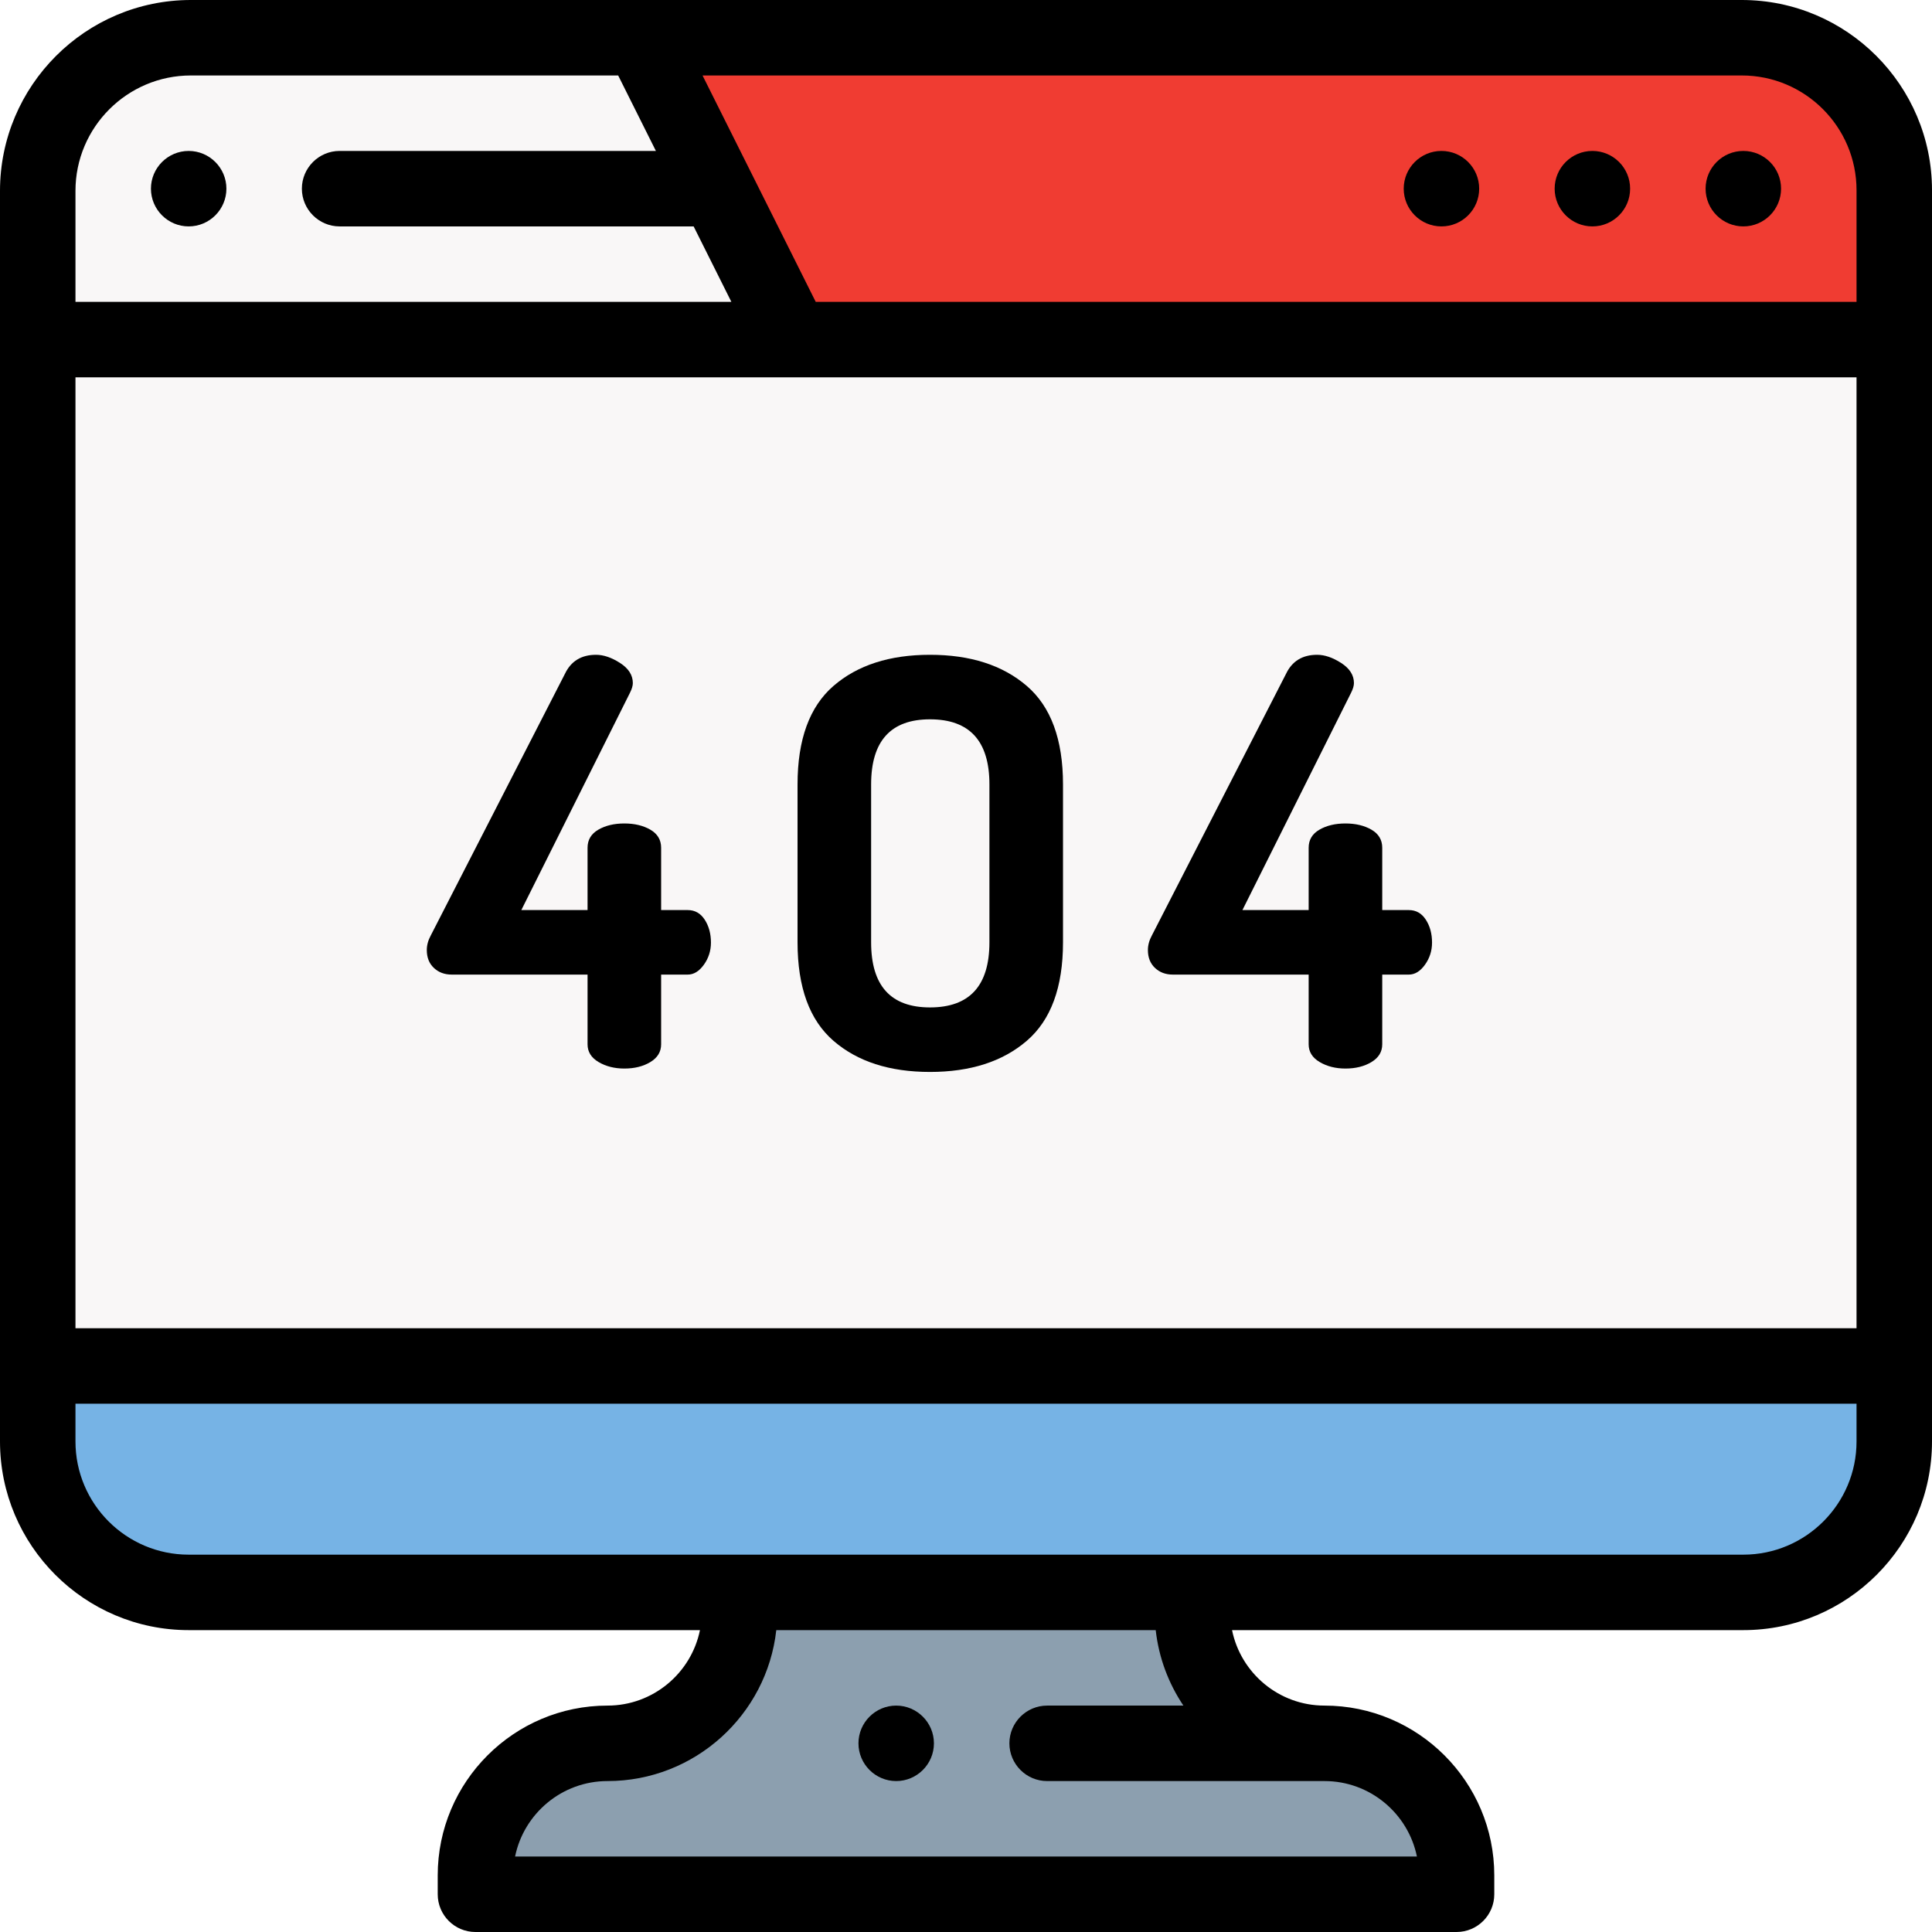
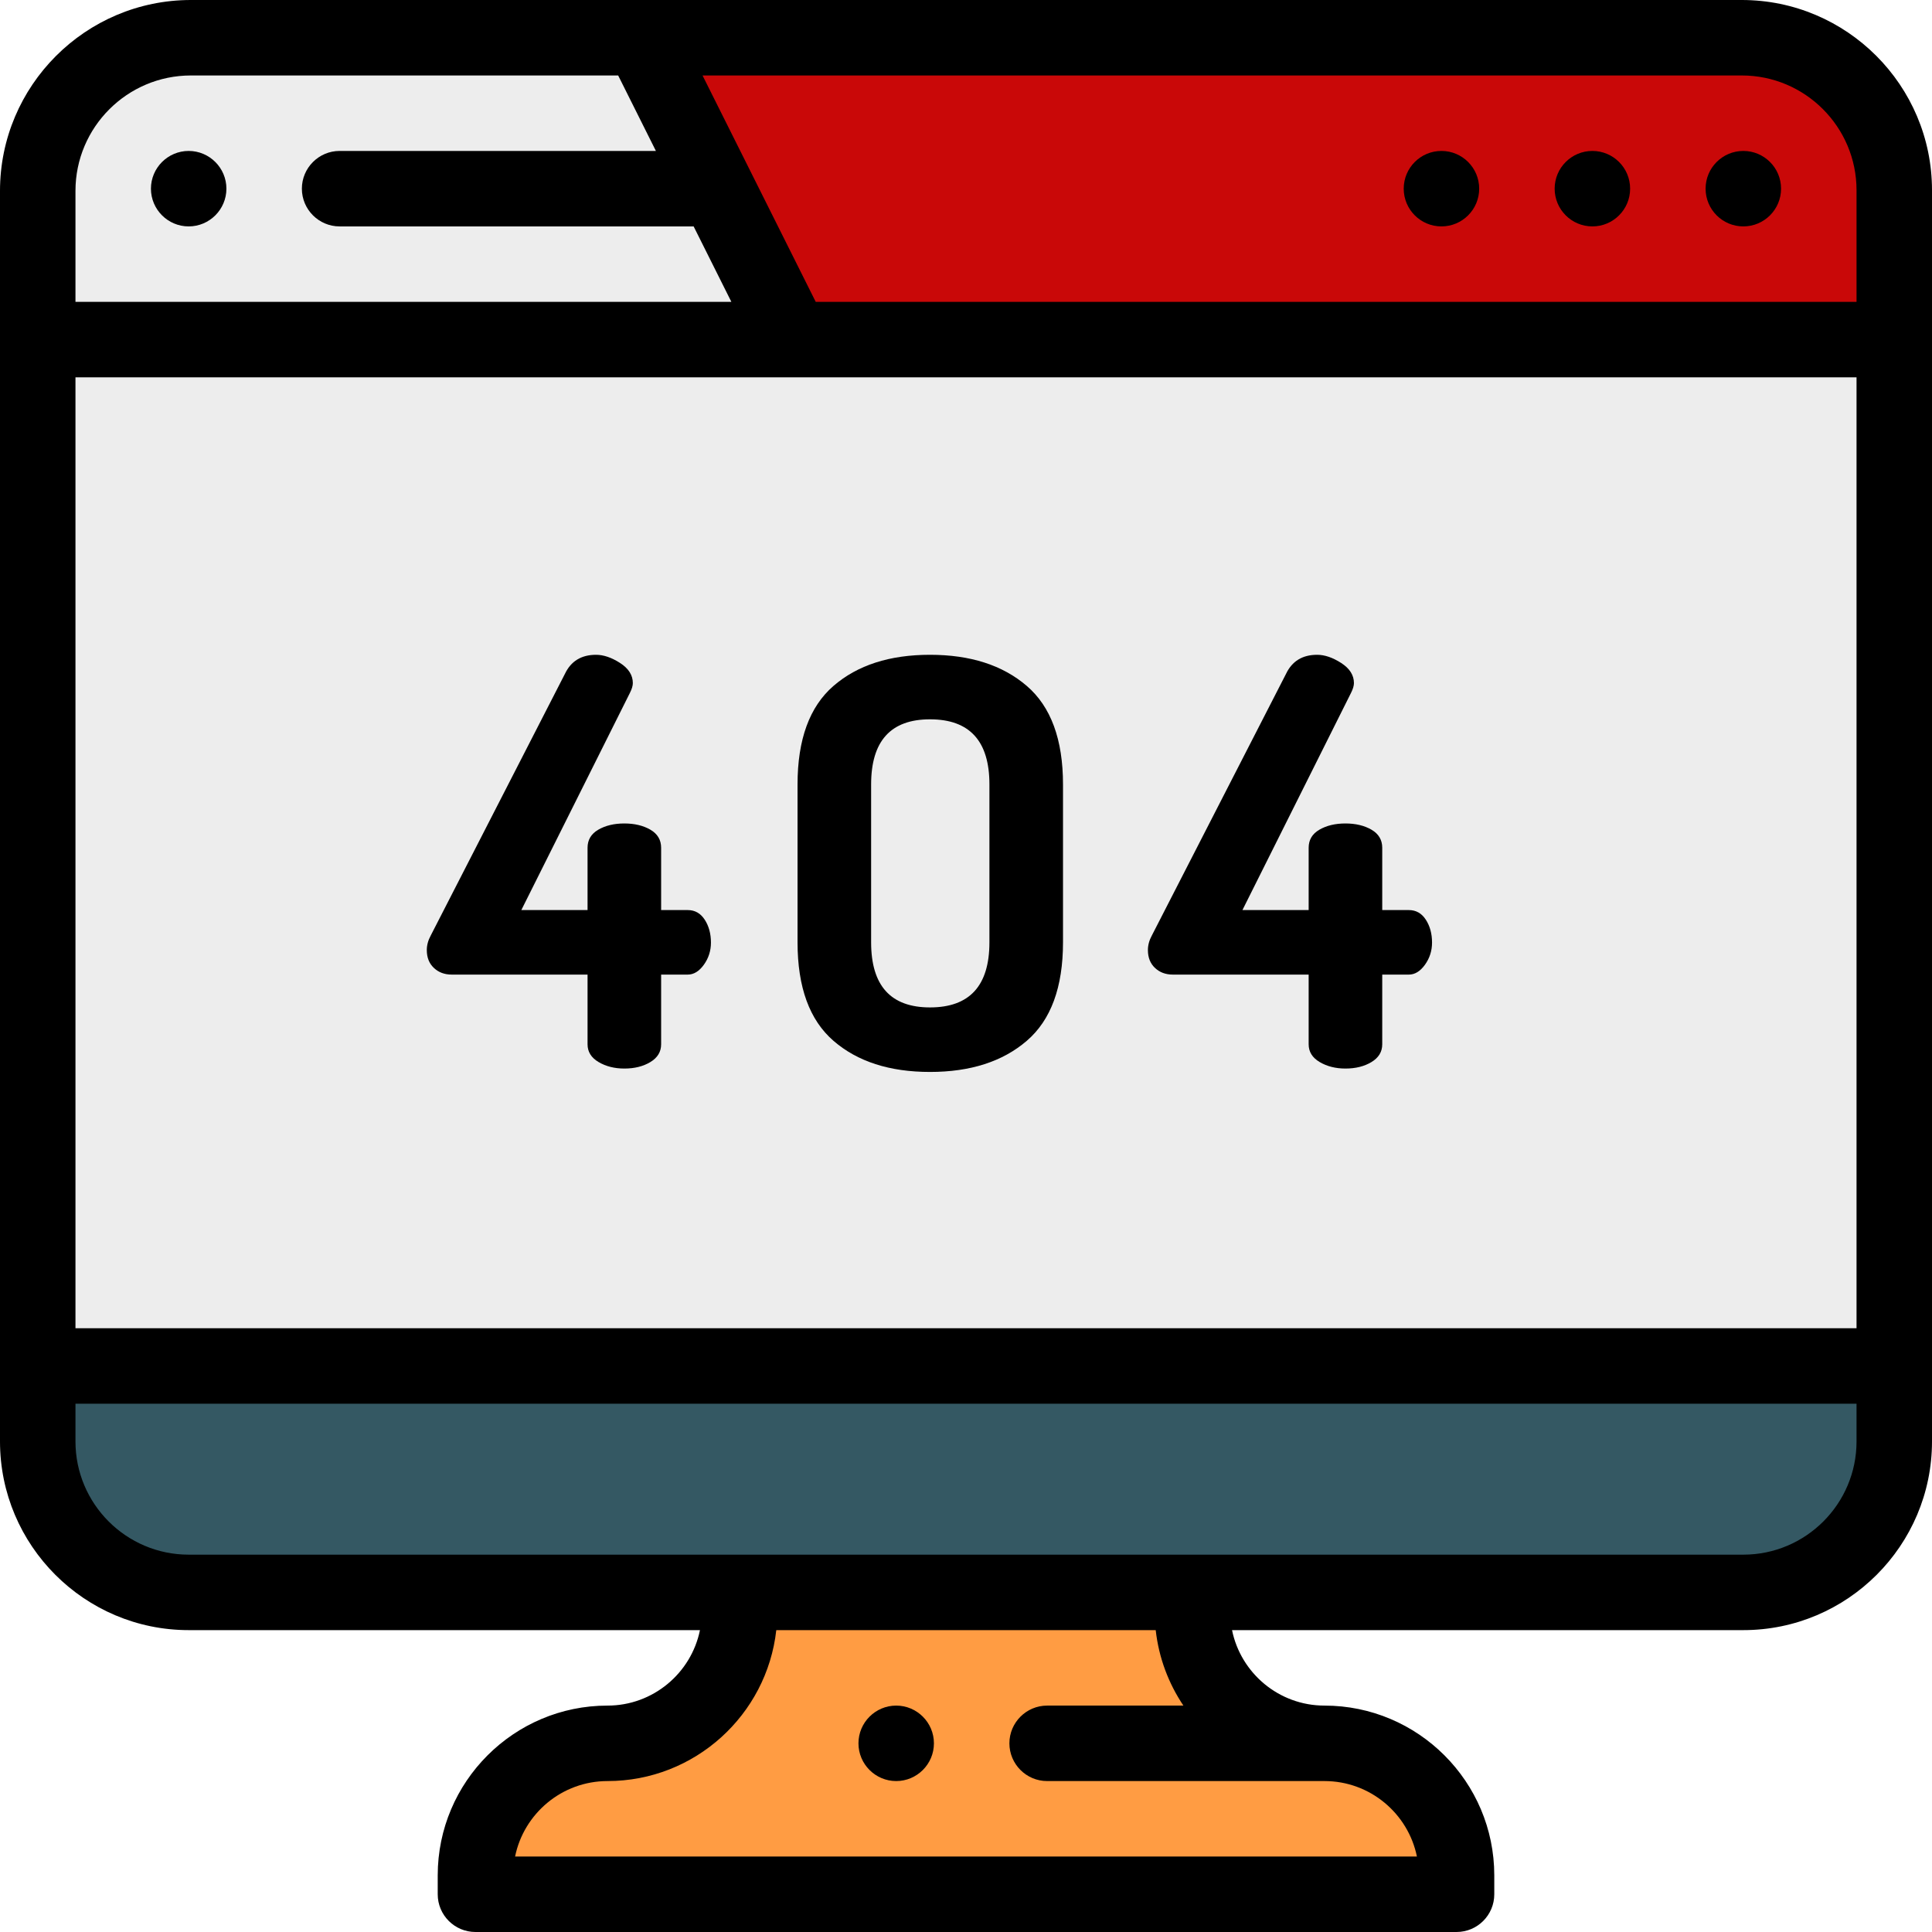
<svg xmlns="http://www.w3.org/2000/svg" version="1.1" id="Layer_1" x="0px" y="0px" viewBox="0 0 512 512" style="enable-background:new 0 0 512 512;" xml:space="preserve" width="512" height="512">
  <g>
-     <path style="fill:#F03C32;" d="M170,10h291.594C483.91,10,502,28.09,502,50.406V90H210L170,10z" />
-     <path style="fill:#F9F7F7;" d="M210,90l-40-80H50.585C28.171,10,10,28.171,10,50.585V362h492V90H210z" />
-     <path style="fill:#8C9FAF;" d="M196,427v-5h120v5c0,19.33,15.67,35,35,35h0c19.33,0,35,15.67,35,35v5H126v-5   c0-19.33,15.67-35,35-35h0C180.33,462,196,446.33,196,427z" />
-     <path style="fill:#76B3E5;" d="M502,362H10v20c0,22.091,17.909,40,40,40h412c22.091,0,40-17.909,40-40V362z" />
-     <g>
-       <path d="M113.107,251.775c0-1.289,0.349-2.578,1.05-3.867l35.55-69.324c1.598-3.369,4.35-5.057,8.25-5.057    c1.999,0,4.125,0.727,6.375,2.174c2.25,1.451,3.375,3.226,3.375,5.326c0,0.7-0.251,1.551-0.75,2.549l-28.8,57.601h17.55v-16.505    c0-2.096,0.949-3.693,2.85-4.795c1.898-1.1,4.2-1.65,6.9-1.65c2.7,0,4.999,0.551,6.9,1.65c1.898,1.102,2.85,2.699,2.85,4.795    v16.505h7.05c1.898,0,3.398,0.849,4.5,2.546c1.099,1.696,1.65,3.721,1.65,6.074c0,2.168-0.625,4.123-1.875,5.867    c-1.251,1.743-2.676,2.613-4.275,2.613h-7.05v18.478c0,1.985-0.952,3.551-2.85,4.699c-1.901,1.148-4.2,1.723-6.9,1.723    c-2.602,0-4.875-0.574-6.825-1.723s-2.925-2.714-2.925-4.699v-18.478h-36c-1.901,0-3.476-0.589-4.725-1.768    C113.731,255.333,113.107,253.754,113.107,251.775z" />
+     <path style="fill:#c90808;" d="M170,10h291.594C483.91,10,502,28.09,502,50.406V90H210L170,10z" />
+     <path style="fill:#ededed;" d="M210,90l-40-80H50.585C28.171,10,10,28.171,10,50.585V362h492V90H210z" />
+     <path style="fill:#ff9c43;" d="M196,427v-5h120v5c0,19.33,15.67,35,35,35h0c19.33,0,35,15.67,35,35v5H126v-5   c0-19.33,15.67-35,35-35h0C180.33,462,196,446.33,196,427z" />
+     <path style="fill:#345863;" d="M502,362H10v20c0,22.091,17.909,40,40,40h412c22.091,0,40-17.909,40-40V362z" />
+     <g>#345863
+ 		<path d="M113.107,251.775c0-1.289,0.349-2.578,1.05-3.867l35.55-69.324c1.598-3.369,4.35-5.057,8.25-5.057    c1.999,0,4.125,0.727,6.375,2.174c2.25,1.451,3.375,3.226,3.375,5.326c0,0.7-0.251,1.551-0.75,2.549l-28.8,57.601h17.55v-16.505    c0-2.096,0.949-3.693,2.85-4.795c1.898-1.1,4.2-1.65,6.9-1.65c2.7,0,4.999,0.551,6.9,1.65c1.898,1.102,2.85,2.699,2.85,4.795    v16.505h7.05c1.898,0,3.398,0.849,4.5,2.546c1.099,1.696,1.65,3.721,1.65,6.074c0,2.168-0.625,4.123-1.875,5.867    c-1.251,1.743-2.676,2.613-4.275,2.613h-7.05v18.478c0,1.985-0.952,3.551-2.85,4.699c-1.901,1.148-4.2,1.723-6.9,1.723    c-2.602,0-4.875-0.574-6.825-1.723s-2.925-2.714-2.925-4.699v-18.478h-36c-1.901,0-3.476-0.589-4.725-1.768    C113.731,255.333,113.107,253.754,113.107,251.775z" />
      <path d="M211.357,249.727v-41.85c0-11.899,3.174-20.6,9.525-26.1c6.349-5.499,14.873-8.25,25.575-8.25    c10.699,0,19.25,2.751,25.65,8.25c6.398,5.5,9.6,14.2,9.6,26.1v41.85c0,11.902-3.201,20.602-9.6,26.1    c-6.4,5.502-14.951,8.25-25.65,8.25c-10.702,0-19.226-2.748-25.575-8.25C214.531,270.328,211.357,261.629,211.357,249.727z     M230.857,249.727c0,11.501,5.199,17.25,15.6,17.25c10.5,0,15.75-5.749,15.75-17.25v-41.85c0-11.498-5.25-17.25-15.75-17.25    c-10.401,0-15.6,5.752-15.6,17.25V249.727z" />
      <path d="M304.206,251.775c0-1.289,0.349-2.578,1.05-3.867l35.551-69.324c1.598-3.369,4.35-5.057,8.25-5.057    c1.998,0,4.125,0.727,6.375,2.174c2.25,1.451,3.375,3.226,3.375,5.326c0,0.7-0.252,1.551-0.75,2.549l-28.801,57.601h17.551    v-16.505c0-2.096,0.949-3.693,2.85-4.795c1.898-1.1,4.199-1.65,6.9-1.65c2.699,0,4.998,0.551,6.899,1.65    c1.898,1.102,2.851,2.699,2.851,4.795v16.505h7.049c1.898,0,3.398,0.849,4.5,2.546c1.1,1.696,1.65,3.721,1.65,6.074    c0,2.168-0.625,4.123-1.875,5.867c-1.252,1.743-2.676,2.613-4.275,2.613h-7.049v18.478c0,1.985-0.952,3.551-2.851,4.699    c-1.901,1.148-4.2,1.723-6.899,1.723c-2.602,0-4.875-0.574-6.826-1.723c-1.949-1.148-2.924-2.714-2.924-4.699v-18.478h-36    c-1.901,0-3.477-0.589-4.726-1.768C304.83,255.333,304.206,253.754,304.206,251.775z" />
      <path d="M461.594,0H170H50.585C22.692,0,0,22.692,0,50.585V382c0,27.57,22.43,50,50,50h135.497c-2.323,11.397-12.424,20-24.497,20    c-24.813,0-45,20.187-45,45v5c0,5.522,4.477,10,10,10h260c5.522,0,10-4.478,10-10v-5c0-24.813-20.187-45-45-45    c-12.073,0-22.174-8.603-24.497-20H462c27.57,0,50-22.43,50-50V50.406C512,22.612,489.388,0,461.594,0z M20,100h472v252H20V100z     M461.594,20C478.359,20,492,33.641,492,50.406V80H216.18l-30-60H461.594z M50.585,20H163.82l10,20H90c-5.51,0-10,4.49-10,10    s4.49,10,10,10h93.82l10,20H20V50.585C20,33.721,33.721,20,50.585,20z M313.614,452H277.5c-5.51,0-10,4.49-10,10s4.49,10,10,10    c0,0,72.701,0,73.5,0c12.073,0,22.175,8.604,24.498,20H136.502c2.323-11.396,12.425-20,24.498-20    c23.123,0,42.229-17.531,44.724-40h100.552C307.092,439.343,309.69,446.151,313.614,452z M492,382c0,16.542-13.458,30-30,30H316    H196H50c-16.542,0-30-13.458-30-30v-10h472V382z" />
      <path d="M462,60c5.52,0,10-4.48,10-10c0-5.521-4.48-10-10-10c-5.521,0-10,4.479-10,10C452,55.52,456.479,60,462,60z" />
      <path d="M422,60c5.52,0,10-4.48,10-10c0-5.521-4.48-10-10-10c-5.521,0-10,4.479-10,10C412,55.52,416.479,60,422,60z" />
      <path d="M382,60c5.52,0,10-4.48,10-10c0-5.521-4.48-10-10-10c-5.521,0-10,4.479-10,10C372,55.52,376.479,60,382,60z" />
      <path d="M237.5,472c5.51,0,10-4.49,10-10s-4.49-10-10-10c-5.51,0-10,4.49-10,10S231.99,472,237.5,472z" />
      <path d="M50,60c5.51,0,10-4.49,10-10s-4.49-10-10-10c-5.51,0-10,4.49-10,10S44.49,60,50,60z" />
    </g>
  </g>
</svg>
